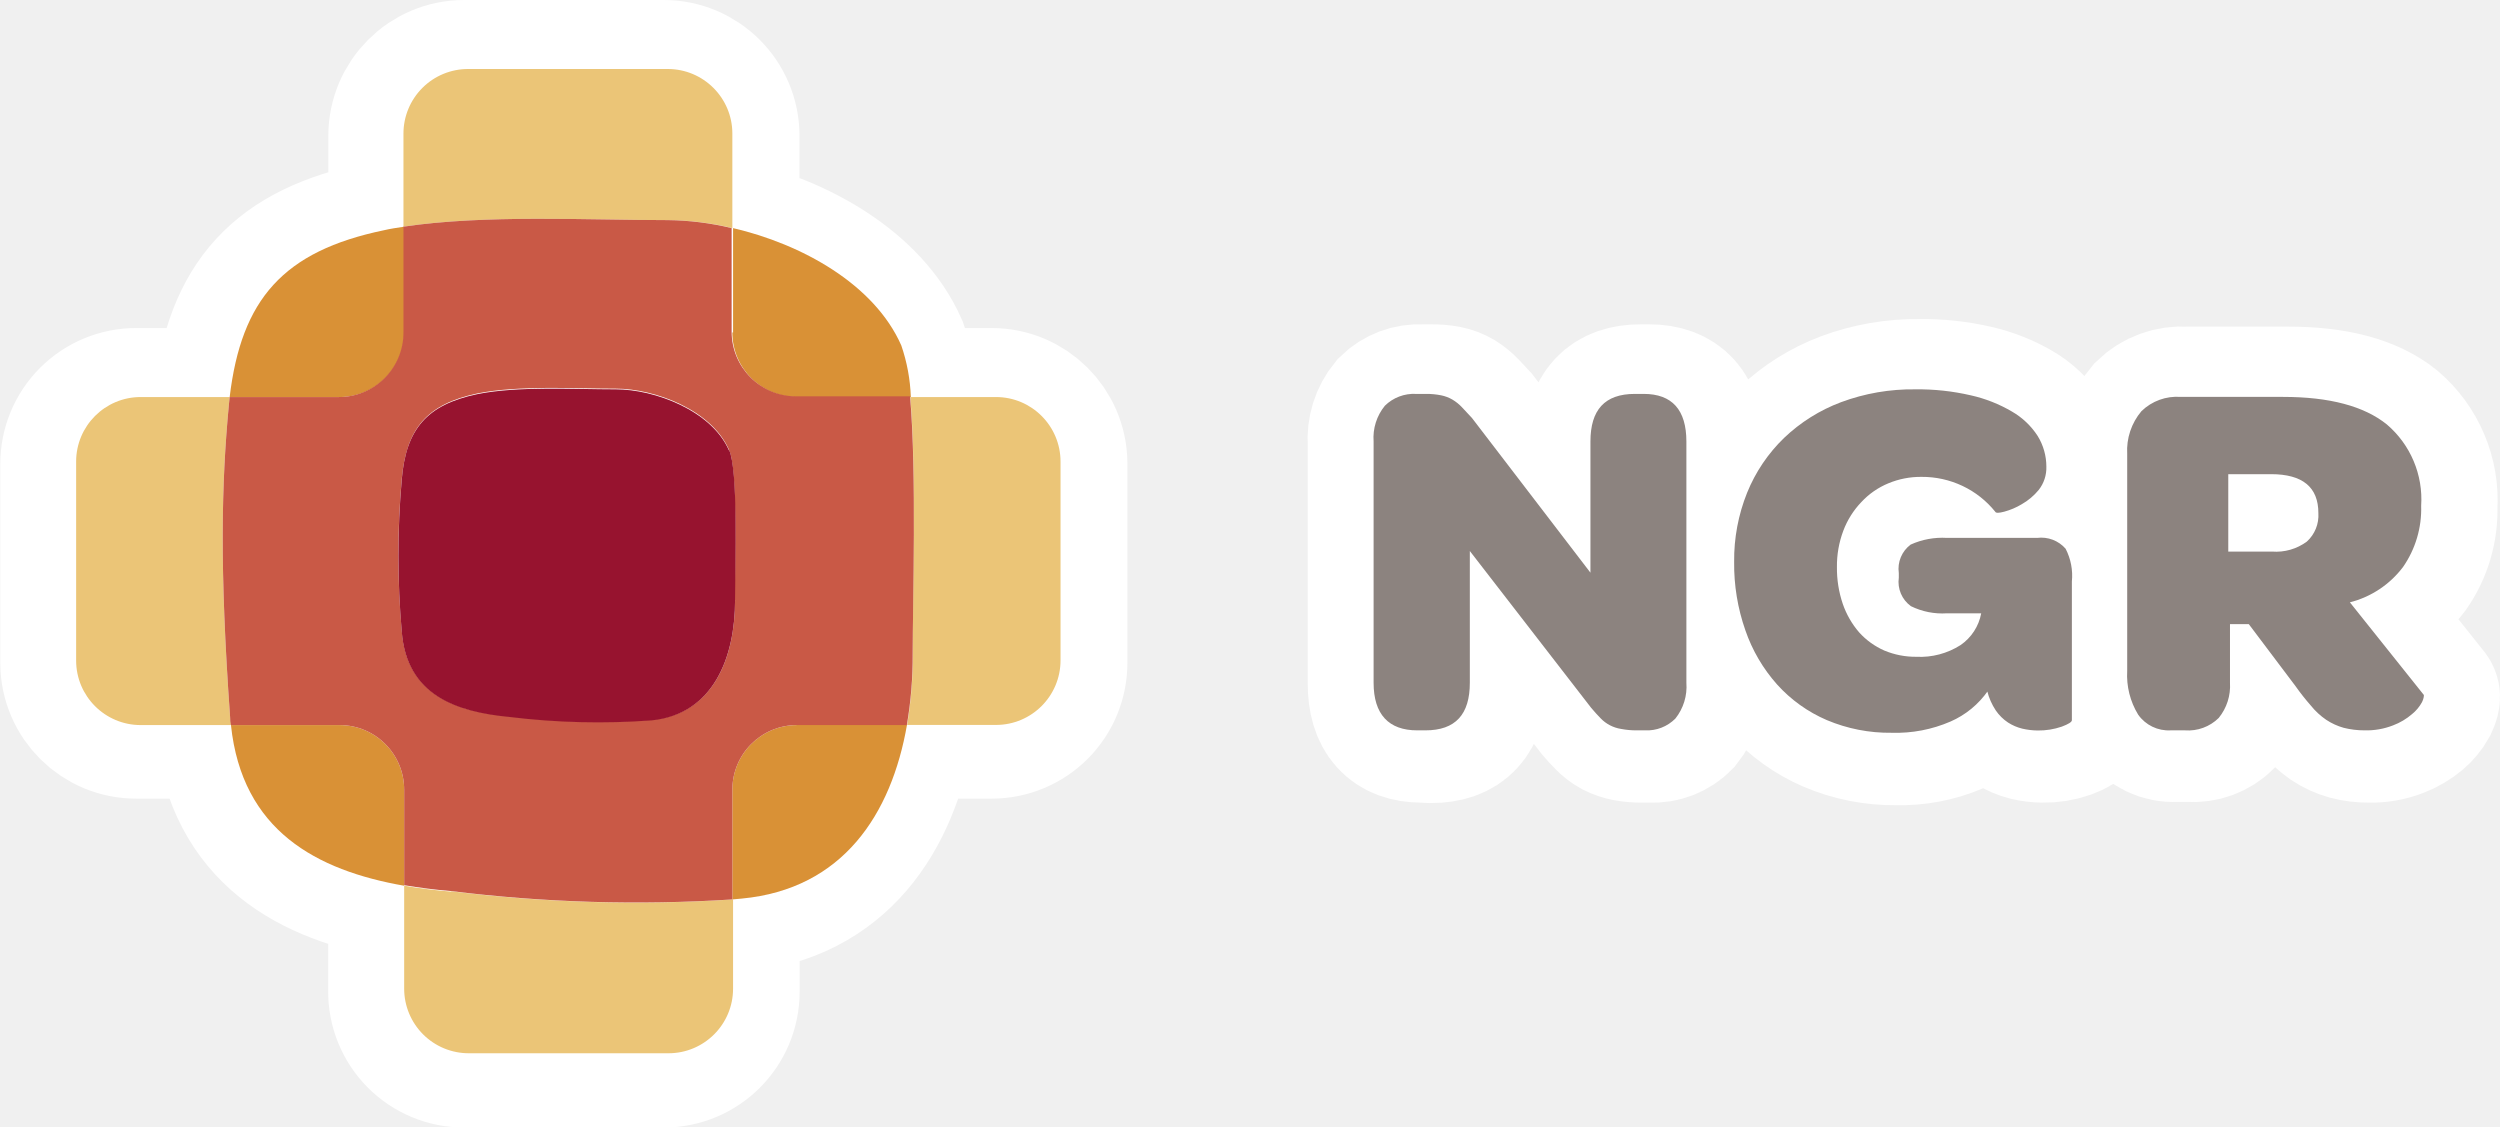
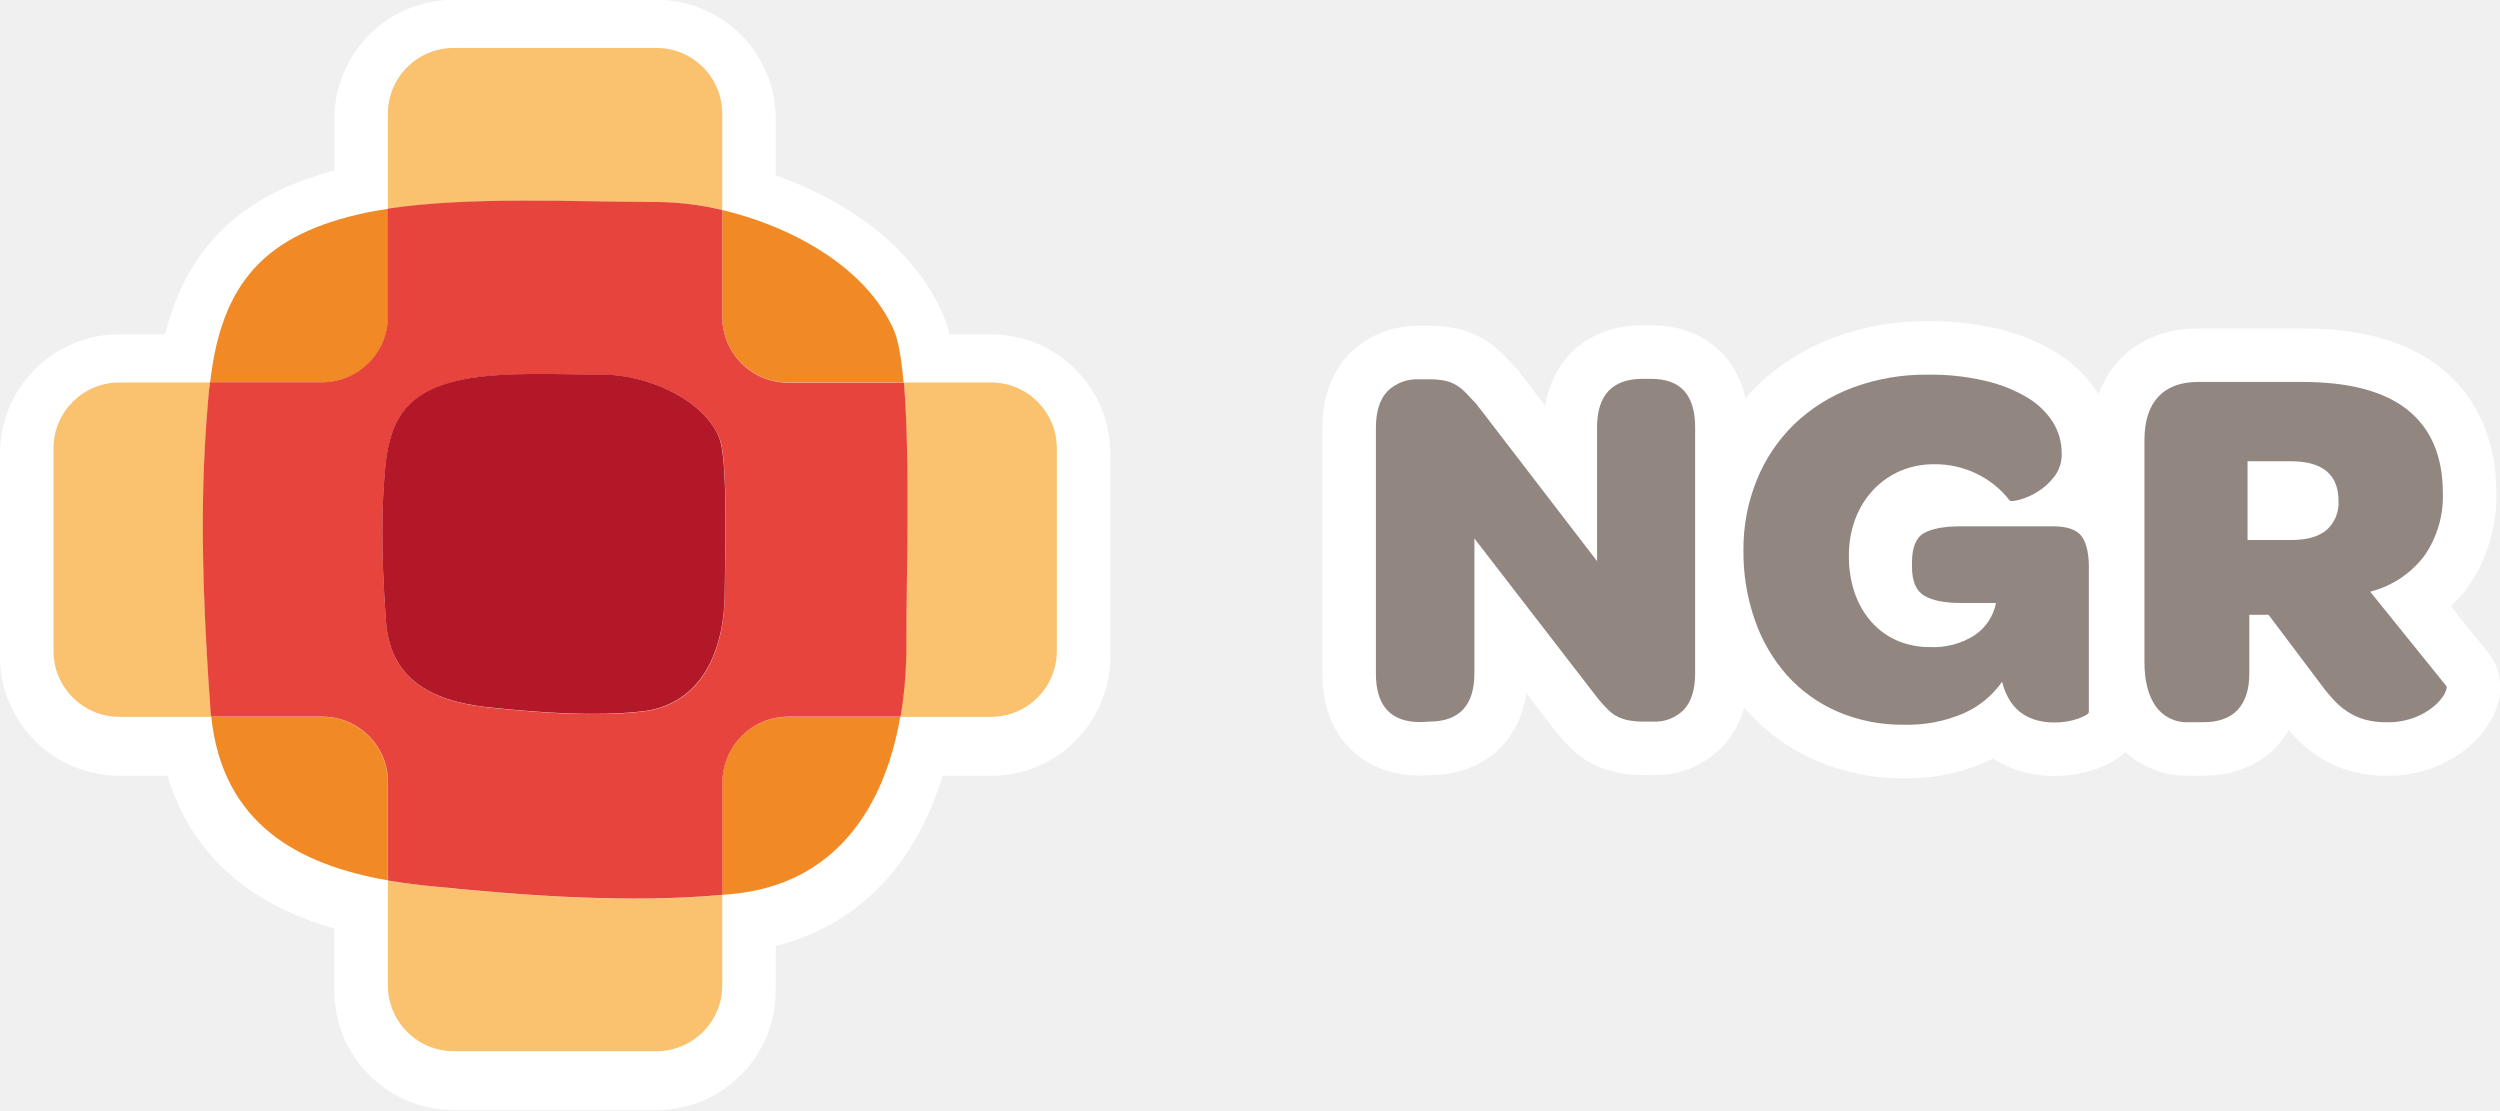
- <svg xmlns="http://www.w3.org/2000/svg" id="Layer_1" data-name="Layer 1" viewBox="0 0 175.36 79.03">
+ <svg xmlns="http://www.w3.org/2000/svg" id="Capa_1" data-name="Capa 1" viewBox="0 0 467.22 207.46">
  <defs>
-     <style>.cls-1,.cls-3{fill:#8c837f;}.cls-1,.cls-2{stroke:#fff;stroke-miterlimit:10;stroke-width:10px;}.cls-2{fill:#fff;}.cls-4{fill:#ebc577;}.cls-5{fill:#d99136;}.cls-6{fill:#c95946;}.cls-7{fill:#97132f;}</style>
+     <style>.cls-1,.cls-3{fill:#928681;}.cls-1,.cls-2{stroke:#fff;stroke-miterlimit:10;stroke-width:20px;}.cls-2{fill:#fff;}.cls-4{fill:#fac26f;}.cls-5{fill:#f18925;}.cls-6{fill:#e7443e;}.cls-7{fill:#b31829;}</style>
  </defs>
-   <path class="cls-1" d="M139.17,75.21c-2,0-3-1.12-3-3.34V55a3.51,3.51,0,0,1,.79-2.52,2.9,2.9,0,0,1,2.19-.82h.68a5.45,5.45,0,0,1,1.08.09,2.59,2.59,0,0,1,.79.3,3.39,3.39,0,0,1,.66.54l.7.75,8.33,10.85V55q0-3.35,3.13-3.34h.61q3,0,3,3.34V71.87a3.59,3.59,0,0,1-.77,2.51,2.78,2.78,0,0,1-2.13.83h-.58a5.74,5.74,0,0,1-1.1-.09,2.94,2.94,0,0,1-.79-.27,2.6,2.6,0,0,1-.64-.49c-.21-.2-.43-.45-.67-.73l-8.5-11v9.27c0,2.22-1,3.34-3.13,3.34Z" transform="translate(-39.44 -23.91)" />
-   <path class="cls-1" d="M179.21,72.44a6.4,6.4,0,0,1-2.62,2.16,9.78,9.78,0,0,1-4.13.79,11.18,11.18,0,0,1-4.56-.9,10.06,10.06,0,0,1-3.48-2.5,11.34,11.34,0,0,1-2.23-3.79,14,14,0,0,1-.79-4.81,12.6,12.6,0,0,1,.92-4.84,11.24,11.24,0,0,1,2.58-3.85,11.92,11.92,0,0,1,4-2.51,14.33,14.33,0,0,1,5.2-.9,16.41,16.41,0,0,1,3.9.42,10.37,10.37,0,0,1,2.89,1.14,5.18,5.18,0,0,1,1.79,1.71,4,4,0,0,1,.61,2.15,2.51,2.51,0,0,1-.54,1.64,4.25,4.25,0,0,1-1.18,1,4.6,4.6,0,0,1-1.22.52c-.38.1-.6.11-.65,0a6.33,6.33,0,0,0-2.28-1.83,6.58,6.58,0,0,0-2.89-.65,5.8,5.8,0,0,0-2.31.45,5.6,5.6,0,0,0-1.87,1.29,6,6,0,0,0-1.26,2,7.06,7.06,0,0,0-.45,2.56,7.47,7.47,0,0,0,.42,2.58,5.91,5.91,0,0,0,1.15,2A5,5,0,0,0,172,69.59a5.5,5.5,0,0,0,2.24.45,5.25,5.25,0,0,0,3.1-.83A3.48,3.48,0,0,0,178.78,67h-2.41a5,5,0,0,1-2.53-.5,2.1,2.1,0,0,1-.84-2v-.33c0-1,.27-1.7.83-2a5.37,5.37,0,0,1,2.54-.46h6.32a2.26,2.26,0,0,1,2,.75,4.11,4.11,0,0,1,.45,2.3v9.73q0,.18-.72.45a4.79,4.79,0,0,1-1.69.27,5,5,0,0,1-1.07-.13,3.42,3.42,0,0,1-1-.43,3,3,0,0,1-.86-.84,4.22,4.22,0,0,1-.59-1.37" transform="translate(-39.44 -23.91)" />
-   <path class="cls-1" d="M199.14,62.68a3.61,3.61,0,0,0,2.43-.71,2.45,2.45,0,0,0,.82-2q0-2.73-3.33-2.73h-3v5.43Zm10.64,10.05c.05.07,0,.24-.12.5a3.12,3.12,0,0,1-.7.85,4.76,4.76,0,0,1-1.33.78,5.12,5.12,0,0,1-2,.35,5.48,5.48,0,0,1-1.47-.18,4.35,4.35,0,0,1-1.22-.56,5.58,5.58,0,0,1-1.08-1c-.33-.38-.69-.84-1.07-1.37l-3.27-4.34h-1.33v4.06a3.51,3.51,0,0,1-.79,2.47,3,3,0,0,1-2.37.87h-1a2.6,2.6,0,0,1-2.28-1.1A5.22,5.22,0,0,1,189,71V55.82a4.22,4.22,0,0,1,1-3,3.56,3.56,0,0,1,2.74-1h7.18q4.89,0,7.29,1.93a6.9,6.9,0,0,1,2.41,5.71,7.14,7.14,0,0,1-1.27,4.31,6.73,6.73,0,0,1-3.73,2.48Z" transform="translate(-39.44 -23.91)" />
-   <path class="cls-2" d="M109,51.92h-6a12.25,12.25,0,0,0-.68-3.61c-1.9-4.32-7-7.12-11.8-8.24V33.44a4.53,4.53,0,0,0-4.53-4.53H72a4.53,4.53,0,0,0-4.53,4.53V40c1.07-.16,2.22-.27,3.38-.35-1.16.08-2.31.19-3.38.35-.49.07-1,.15-1.43.25C59,41.69,56,45.06,55.21,51.92H49a4.53,4.53,0,0,0-4.54,4.53v14A4.53,4.53,0,0,0,49,74.93H55.3l0-.32,0,.32c.79,7.41,6,10.2,12.16,11.27v7.22A4.53,4.53,0,0,0,72,98h14a4.53,4.53,0,0,0,4.53-4.53V87.18l.66-.06c7.1-.67,10.5-5.93,11.59-12.19H109a4.52,4.52,0,0,0,4.52-4.53v-14A4.52,4.52,0,0,0,109,51.92Z" transform="translate(-39.44 -23.91)" />
-   <path class="cls-3" d="M138.85,75.14c-2,0-3.06-1.12-3.06-3.34V54.88a3.55,3.55,0,0,1,.79-2.51,2.9,2.9,0,0,1,2.19-.83h.69a5.19,5.19,0,0,1,1.07.1,2.59,2.59,0,0,1,.79.3,3.06,3.06,0,0,1,.67.54l.7.75L151,64.08v-9.2c0-2.22,1-3.34,3.12-3.34h.61c2,0,3,1.12,3,3.34V71.8a3.59,3.59,0,0,1-.77,2.51,2.8,2.8,0,0,1-2.14.83h-.58a5.55,5.55,0,0,1-1.09-.1,2.52,2.52,0,0,1-1.44-.75c-.2-.2-.42-.45-.66-.73l-8.51-11V71.8c0,2.22-1,3.34-3.12,3.34Z" transform="translate(-39.44 -23.91)" />
-   <path class="cls-3" d="M178.88,72.37a6.24,6.24,0,0,1-2.62,2.15,9.63,9.63,0,0,1-4.13.79,11.33,11.33,0,0,1-4.55-.89,10,10,0,0,1-3.49-2.5,11.16,11.16,0,0,1-2.22-3.79,14,14,0,0,1-.79-4.81,12.65,12.65,0,0,1,.91-4.85,11.18,11.18,0,0,1,2.59-3.84,11.78,11.78,0,0,1,4-2.51,14.38,14.38,0,0,1,5.21-.9,16.33,16.33,0,0,1,3.89.42,10,10,0,0,1,2.89,1.14,5.3,5.3,0,0,1,1.8,1.71,4.09,4.09,0,0,1,.61,2.15,2.51,2.51,0,0,1-.54,1.64,4.29,4.29,0,0,1-1.19,1,4.8,4.8,0,0,1-1.22.52c-.38.1-.59.11-.64,0A6.54,6.54,0,0,0,177.11,58a6.6,6.6,0,0,0-2.89-.64,5.89,5.89,0,0,0-2.32.45A5.39,5.39,0,0,0,170,59.13a5.92,5.92,0,0,0-1.26,2,7,7,0,0,0-.45,2.56,7.76,7.76,0,0,0,.41,2.58,6.09,6.09,0,0,0,1.15,2,5.19,5.19,0,0,0,1.76,1.27,5.68,5.68,0,0,0,2.25.44,5.27,5.27,0,0,0,3.1-.82,3.47,3.47,0,0,0,1.45-2.23h-2.4a5,5,0,0,1-2.53-.5,2.1,2.1,0,0,1-.85-2v-.32a2.12,2.12,0,0,1,.83-2,5.37,5.37,0,0,1,2.55-.47h6.32a2.27,2.27,0,0,1,2,.76,4.12,4.12,0,0,1,.44,2.3v9.73c0,.12-.23.27-.71.45a5,5,0,0,1-1.69.27,5,5,0,0,1-1.08-.13,3.26,3.26,0,0,1-1-.43,3.15,3.15,0,0,1-.86-.85,4.39,4.39,0,0,1-.6-1.36" transform="translate(-39.44 -23.91)" />
-   <path class="cls-3" d="M198.81,62.6a3.64,3.64,0,0,0,2.44-.7,2.48,2.48,0,0,0,.81-2q0-2.73-3.32-2.73h-3V62.6Zm10.65,10.06c0,.07,0,.24-.13.5a2.8,2.8,0,0,1-.7.84,4.42,4.42,0,0,1-1.33.79,5.1,5.1,0,0,1-2,.35,5.91,5.91,0,0,1-1.47-.18,4.35,4.35,0,0,1-1.22-.56,5,5,0,0,1-1.08-1,16.46,16.46,0,0,1-1.08-1.37l-3.27-4.34h-1.32V71.8a3.56,3.56,0,0,1-.79,2.47,3.05,3.05,0,0,1-2.37.87h-1a2.61,2.61,0,0,1-2.28-1.1,5.3,5.3,0,0,1-.77-3.07V55.75a4.27,4.27,0,0,1,1-3,3.57,3.57,0,0,1,2.75-1h7.18q4.88,0,7.28,1.93a6.9,6.9,0,0,1,2.41,5.71A7.14,7.14,0,0,1,208,63.68a6.75,6.75,0,0,1-3.73,2.48Z" transform="translate(-39.44 -23.91)" />
-   <path class="cls-4" d="M71.05,86.45c-1.1-.09-2.19-.23-3.26-.41v7.22a4.53,4.53,0,0,0,4.54,4.53h14a4.53,4.53,0,0,0,4.53-4.53V87a105.57,105.57,0,0,1-19.76-.57" transform="translate(-39.44 -23.91)" />
-   <path class="cls-4" d="M86.32,39.35a20,20,0,0,1,4.49.56V33.28a4.53,4.53,0,0,0-4.53-4.53h-14a4.53,4.53,0,0,0-4.54,4.53v6.53c5.73-.86,12.93-.46,18.53-.46" transform="translate(-39.44 -23.91)" />
-   <path class="cls-4" d="M55.49,52.35l.06-.59H49.31a4.53,4.53,0,0,0-4.53,4.53V70.24a4.53,4.53,0,0,0,4.53,4.53h6.33q0-.27-.06-.57c-.75-10.48-.6-16.41-.09-21.85" transform="translate(-39.44 -23.91)" />
-   <path class="cls-4" d="M109.29,51.76h-6c.46,5.34.15,14.37.18,18a29.75,29.75,0,0,1-.4,5h6.23a4.53,4.53,0,0,0,4.53-4.53V56.29a4.53,4.53,0,0,0-4.53-4.53" transform="translate(-39.44 -23.91)" />
-   <path class="cls-5" d="M63.26,51.76a4.53,4.53,0,0,0,4.53-4.53V39.81c-.48.07-1,.15-1.42.25-7.06,1.47-10,4.84-10.82,11.7h7.71Z" transform="translate(-39.44 -23.91)" />
-   <path class="cls-5" d="M90.81,47.23a4.53,4.53,0,0,0,4.52,4.53h8a12.47,12.47,0,0,0-.67-3.62c-1.9-4.31-7-7.11-11.8-8.23v7.32Z" transform="translate(-39.44 -23.91)" />
-   <path class="cls-5" d="M95.33,74.77a4.53,4.53,0,0,0-4.52,4.54V87l.66-.06c7.1-.67,10.5-5.93,11.59-12.19H95.33Z" transform="translate(-39.44 -23.91)" />
-   <path class="cls-5" d="M67.79,79.3a4.53,4.53,0,0,0-4.53-4.53H55.64c.78,7.41,6,10.19,12.15,11.27V79.3Z" transform="translate(-39.44 -23.91)" />
-   <path class="cls-6" d="M91,66c0,4-1.49,8-5.84,8.39a51.07,51.07,0,0,1-10-.24c-3.7-.33-7.21-1.5-7.54-6a60.06,60.06,0,0,1,0-10.64c.32-3.54,1.76-5.25,5.29-6,2.88-.58,6.77-.34,9.73-.34,2.71,0,6.7,1.48,7.93,4.28.66,1.4.4,8.22.42,10.52m12.29-14.26h-8a4.53,4.53,0,0,1-4.52-4.53V39.91a20,20,0,0,0-4.49-.56c-5.6,0-12.8-.4-18.53.46v7.42a4.53,4.53,0,0,1-4.53,4.53H55.55l-.06.59c-.51,5.44-.66,11.37.09,21.85q0,.3.06.57h7.62a4.53,4.53,0,0,1,4.53,4.53V86c1.07.18,2.16.32,3.26.41A105.57,105.57,0,0,0,90.81,87V79.31a4.53,4.53,0,0,1,4.52-4.54h7.72a28.74,28.74,0,0,0,.41-5c0-3.62.28-12.65-.18-18" transform="translate(-39.44 -23.91)" />
-   <path class="cls-7" d="M90.57,55.5c-1.23-2.8-5.22-4.28-7.93-4.28-3,0-6.85-.24-9.73.34-3.53.74-5,2.45-5.29,6a61.06,61.06,0,0,0,0,10.64c.33,4.48,3.84,5.65,7.54,6a51.07,51.07,0,0,0,10,.24C89.5,74,91,70,91,66c0-2.31.24-9.13-.42-10.53" transform="translate(-39.44 -23.91)" />
+   <path class="cls-1" d="M337.21,179.7q-8.29,0-8.29-9.07V124.71c0-3,.71-5.33,2.14-6.82a7.84,7.84,0,0,1,5.95-2.25h1.85a14.87,14.87,0,0,1,2.93.25,6.77,6.77,0,0,1,2.14.83,8.86,8.86,0,0,1,1.81,1.46c.55.58,1.18,1.27,1.9,2l22.61,29.44v-25c0-6,2.84-9.07,8.49-9.07h1.66q8.19,0,8.18,9.07v45.92c0,3.06-.7,5.33-2.09,6.83a7.57,7.57,0,0,1-5.8,2.24h-1.56a15.73,15.73,0,0,1-3-.24,8,8,0,0,1-2.14-.73,7.39,7.39,0,0,1-1.75-1.32c-.56-.55-1.16-1.22-1.81-2l-23.1-29.93v25.15q0,9.08-8.49,9.07Z" transform="translate(-71.78 -44.75)" />
+   <path class="cls-1" d="M445.93,172.19a17.28,17.28,0,0,1-7.12,5.85,26.31,26.31,0,0,1-11.21,2.15,30.4,30.4,0,0,1-12.38-2.44,27.3,27.3,0,0,1-9.46-6.78,30.83,30.83,0,0,1-6-10.28,38.29,38.29,0,0,1-2.15-13.07,34.23,34.23,0,0,1,2.49-13.16,30.47,30.47,0,0,1,7-10.43A32,32,0,0,1,418,117.2a39.21,39.21,0,0,1,14.14-2.43,44.38,44.38,0,0,1,10.57,1.13,27.36,27.36,0,0,1,7.85,3.09,14.3,14.3,0,0,1,4.88,4.65,11,11,0,0,1,1.65,5.84,6.78,6.78,0,0,1-1.46,4.44,11.61,11.61,0,0,1-3.21,2.83,12.65,12.65,0,0,1-3.32,1.42c-1,.26-1.62.29-1.75.09a17.48,17.48,0,0,0-6.2-5,17.85,17.85,0,0,0-7.84-1.75,16,16,0,0,0-6.29,1.21,15.27,15.27,0,0,0-5.07,3.5,16.2,16.2,0,0,0-3.41,5.45,19,19,0,0,0-1.22,7,20.52,20.52,0,0,0,1.12,7,16.09,16.09,0,0,0,3.12,5.35,13.79,13.79,0,0,0,4.77,3.45,15.27,15.27,0,0,0,6.1,1.21,14.26,14.26,0,0,0,8.43-2.24,9.48,9.48,0,0,0,3.95-6h-6.53q-4.59,0-6.88-1.36c-1.52-.91-2.29-2.7-2.29-5.37v-.87q0-4.19,2.25-5.46t6.92-1.27h17.16q4.19,0,5.51,2.05c.87,1.36,1.28,3.44,1.21,6.24v26.42c0,.32-.65.73-1.95,1.22a13,13,0,0,1-4.58.73,12.65,12.65,0,0,1-2.92-.34,9.15,9.15,0,0,1-2.78-1.17,8.19,8.19,0,0,1-2.34-2.29,11.56,11.56,0,0,1-1.61-3.71" transform="translate(-71.78 -44.75)" />
+   <path class="cls-1" d="M500,145.67c2.94,0,5.14-.63,6.62-1.9a6.75,6.75,0,0,0,2.2-5.4q0-7.43-9-7.42h-8v14.72ZM529,173c.13.2,0,.65-.34,1.37a8.07,8.07,0,0,1-1.91,2.29,12.37,12.37,0,0,1-3.6,2.14,14,14,0,0,1-5.36.93,14.75,14.75,0,0,1-4-.49,11.69,11.69,0,0,1-3.32-1.51,14.28,14.28,0,0,1-2.92-2.58q-1.37-1.56-2.93-3.71l-8.87-11.79h-3.6v11c0,2.92-.72,5.17-2.15,6.73s-3.58,2.34-6.44,2.34h-2.73a7.09,7.09,0,0,1-6.19-3c-1.39-2-2.09-4.76-2.09-8.33V127.05c0-3.57.86-6.29,2.58-8.14s4.21-2.78,7.46-2.78H502q13.26,0,19.79,5.27t6.53,15.5a19.45,19.45,0,0,1-3.44,11.7,18.36,18.36,0,0,1-10.14,6.73Z" transform="translate(-71.78 -44.75)" />
+   <path class="cls-2" d="M257,117.23H240.64c-.38-4.46-1-8-1.82-9.82C233.65,95.68,219.76,88.08,206.76,85V67a12.29,12.29,0,0,0-12.3-12.29H156.57A12.3,12.3,0,0,0,144.27,67V84.78c2.46-.37,5-.65,7.65-.86-2.62.21-5.19.49-7.65.86-1.32.2-2.62.41-3.88.67-19.16,4-27.25,13.16-29.37,31.78H94.09a12.31,12.31,0,0,0-12.31,12.3v37.89a12.31,12.31,0,0,0,12.31,12.3h17.17c0-.28-.05-.57-.08-.86,0,.29,0,.58.08.86,2.14,20.12,16.37,27.67,33,30.58v19.61a12.31,12.31,0,0,0,12.31,12.3h37.88a12.3,12.3,0,0,0,12.3-12.3V213l1.81-.17c19.27-1.81,28.51-16.09,31.45-33.09H257a12.3,12.3,0,0,0,12.29-12.3V129.53A12.3,12.3,0,0,0,257,117.23Z" transform="translate(-71.78 -44.75)" />
+   <path class="cls-3" d="M337.21,179.7q-8.29,0-8.29-9.07V124.71c0-3,.71-5.33,2.14-6.82a7.84,7.84,0,0,1,5.95-2.25h1.85a14.87,14.87,0,0,1,2.93.25,6.77,6.77,0,0,1,2.14.83,8.86,8.86,0,0,1,1.81,1.46c.55.58,1.18,1.27,1.9,2l22.61,29.44v-25c0-6,2.84-9.07,8.49-9.07h1.66q8.19,0,8.18,9.07v45.92c0,3.06-.7,5.33-2.09,6.83a7.57,7.57,0,0,1-5.8,2.24h-1.56a15.73,15.73,0,0,1-3-.24,8,8,0,0,1-2.14-.73,7.39,7.39,0,0,1-1.75-1.32c-.56-.55-1.16-1.22-1.81-2l-23.1-29.93v25.15q0,9.08-8.49,9.07Z" transform="translate(-71.78 -44.75)" />
+   <path class="cls-3" d="M445.93,172.19a17.28,17.28,0,0,1-7.12,5.85,26.31,26.31,0,0,1-11.21,2.15,30.4,30.4,0,0,1-12.38-2.44,27.3,27.3,0,0,1-9.46-6.78,30.83,30.83,0,0,1-6-10.28,38.29,38.29,0,0,1-2.15-13.07,34.23,34.23,0,0,1,2.49-13.16,30.47,30.47,0,0,1,7-10.43A32,32,0,0,1,418,117.2a39.21,39.21,0,0,1,14.14-2.43,44.38,44.38,0,0,1,10.57,1.13,27.36,27.36,0,0,1,7.85,3.09,14.3,14.3,0,0,1,4.88,4.65,11,11,0,0,1,1.65,5.84,6.78,6.78,0,0,1-1.46,4.44,11.61,11.61,0,0,1-3.21,2.83,12.65,12.65,0,0,1-3.32,1.42c-1,.26-1.62.29-1.75.09a17.48,17.48,0,0,0-6.2-5,17.85,17.85,0,0,0-7.84-1.75,16,16,0,0,0-6.29,1.21,15.27,15.27,0,0,0-5.07,3.5,16.2,16.2,0,0,0-3.41,5.45,19,19,0,0,0-1.22,7,20.52,20.52,0,0,0,1.12,7,16.09,16.09,0,0,0,3.12,5.35,13.79,13.79,0,0,0,4.77,3.45,15.27,15.27,0,0,0,6.1,1.21,14.26,14.26,0,0,0,8.43-2.24,9.48,9.48,0,0,0,3.95-6h-6.53q-4.59,0-6.88-1.36c-1.52-.91-2.29-2.7-2.29-5.37v-.87q0-4.19,2.25-5.46t6.92-1.27h17.16q4.19,0,5.51,2.05c.87,1.36,1.28,3.44,1.21,6.24v26.42c0,.32-.65.73-1.95,1.22a13,13,0,0,1-4.58.73,12.65,12.65,0,0,1-2.92-.34,9.15,9.15,0,0,1-2.78-1.17,8.19,8.19,0,0,1-2.34-2.29,11.56,11.56,0,0,1-1.61-3.71" transform="translate(-71.78 -44.75)" />
+   <path class="cls-3" d="M500,145.67c2.94,0,5.14-.63,6.62-1.9a6.75,6.75,0,0,0,2.2-5.4q0-7.43-9-7.42h-8v14.72ZM529,173c.13.2,0,.65-.34,1.37a8.07,8.07,0,0,1-1.91,2.29,12.37,12.37,0,0,1-3.6,2.14,14,14,0,0,1-5.36.93,14.75,14.75,0,0,1-4-.49,11.69,11.69,0,0,1-3.32-1.51,14.28,14.28,0,0,1-2.92-2.58q-1.37-1.56-2.93-3.71l-8.87-11.79h-3.6v11c0,2.92-.72,5.17-2.15,6.73s-3.58,2.34-6.44,2.34h-2.73a7.09,7.09,0,0,1-6.19-3c-1.39-2-2.09-4.76-2.09-8.33V127.05c0-3.57.86-6.29,2.58-8.14s4.21-2.78,7.46-2.78H502q13.26,0,19.79,5.27t6.53,15.5a19.45,19.45,0,0,1-3.44,11.7,18.36,18.36,0,0,1-10.14,6.73Z" transform="translate(-71.78 -44.75)" />
+   <path class="cls-4" d="M153.12,210.44c-3-.26-6-.64-8.85-1.14v19.61a12.31,12.31,0,0,0,12.31,12.3h37.88a12.3,12.3,0,0,0,12.3-12.3V212c-17,1.57-36.38.23-53.64-1.54" transform="translate(-71.78 -44.75)" />
+   <path class="cls-4" d="M194.58,82.54A54.78,54.78,0,0,1,206.76,84V66a12.29,12.29,0,0,0-12.3-12.29H156.57A12.3,12.3,0,0,0,144.27,66V83.78c15.54-2.34,35.1-1.24,50.31-1.24" transform="translate(-71.78 -44.75)" />
+   <path class="cls-4" d="M110.85,117.83c.06-.54.12-1.07.17-1.6H94.09a12.31,12.31,0,0,0-12.31,12.3v37.89a12.31,12.31,0,0,0,12.31,12.3h17.17c-.05-.51-.11-1-.15-1.56-2-28.46-1.63-44.56-.26-59.33" transform="translate(-71.78 -44.75)" />
+   <path class="cls-4" d="M257,116.23H240.64c1.24,14.49.41,39,.47,48.84A78.92,78.92,0,0,1,240,178.72H257a12.3,12.3,0,0,0,12.29-12.3V128.53A12.3,12.3,0,0,0,257,116.23" transform="translate(-71.78 -44.75)" />
+   <path class="cls-5" d="M132,116.23a12.3,12.3,0,0,0,12.3-12.3V83.78c-1.32.2-2.62.41-3.88.67-19.16,4-27.25,13.16-29.37,31.78h21Z" transform="translate(-71.78 -44.75)" />
+   <path class="cls-5" d="M206.76,103.93a12.31,12.31,0,0,0,12.29,12.3h21.59c-.38-4.46-1-8-1.82-9.82C233.65,94.68,219.76,87.08,206.76,84v19.89Z" transform="translate(-71.78 -44.75)" />
+   <path class="cls-5" d="M219.05,178.72A12.32,12.32,0,0,0,206.76,191V212l1.81-.17c19.27-1.81,28.51-16.09,31.45-33.09h-21Z" transform="translate(-71.78 -44.75)" />
+   <path class="cls-5" d="M144.27,191a12.3,12.3,0,0,0-12.3-12.3H111.26c2.14,20.12,16.37,27.67,33,30.58V191Z" transform="translate(-71.78 -44.75)" />
+   <path class="cls-6" d="M207.25,155c.06,10.9-4,21.66-15.86,22.78-8.48.9-18.31.22-27-.67-10-.9-19.58-4.07-20.46-16.21-1-13.87-.79-21.72-.12-28.9.88-9.61,4.79-14.27,14.38-16.28,7.82-1.56,18.36-.92,26.41-.92,7.37,0,18.2,4,21.55,11.63,1.79,3.79,1.08,22.31,1.12,28.57m33.39-38.73H219.05a12.31,12.31,0,0,1-12.29-12.3V84a54.78,54.78,0,0,0-12.18-1.5c-15.21,0-34.77-1.1-50.31,1.24v20.15a12.3,12.3,0,0,1-12.3,12.3H111c0,.53-.11,1.06-.17,1.6-1.36,14.76-1.78,30.87.26,59.33,0,.54.1,1.05.15,1.56H132a12.3,12.3,0,0,1,12.3,12.3V209.3c2.9.5,5.86.88,8.85,1.14,17.26,1.77,36.64,3.11,53.64,1.54V191a12.32,12.32,0,0,1,12.29-12.31h21a78.92,78.92,0,0,0,1.09-13.65c-.06-9.82.77-34.35-.47-48.84" transform="translate(-71.78 -44.75)" />
+   <path class="cls-7" d="M206.13,126.39c-3.35-7.6-14.19-11.63-21.55-11.63-8.05,0-18.59-.64-26.41.92-9.6,2-13.49,6.67-14.38,16.28-.67,7.18-.87,15,.12,28.9.88,12.14,10.42,15.31,20.46,16.21,8.71.89,18.54,1.57,27,.67,11.83-1.12,15.92-11.88,15.86-22.77,0-6.27.67-24.79-1.12-28.58" transform="translate(-71.78 -44.75)" />
</svg>
